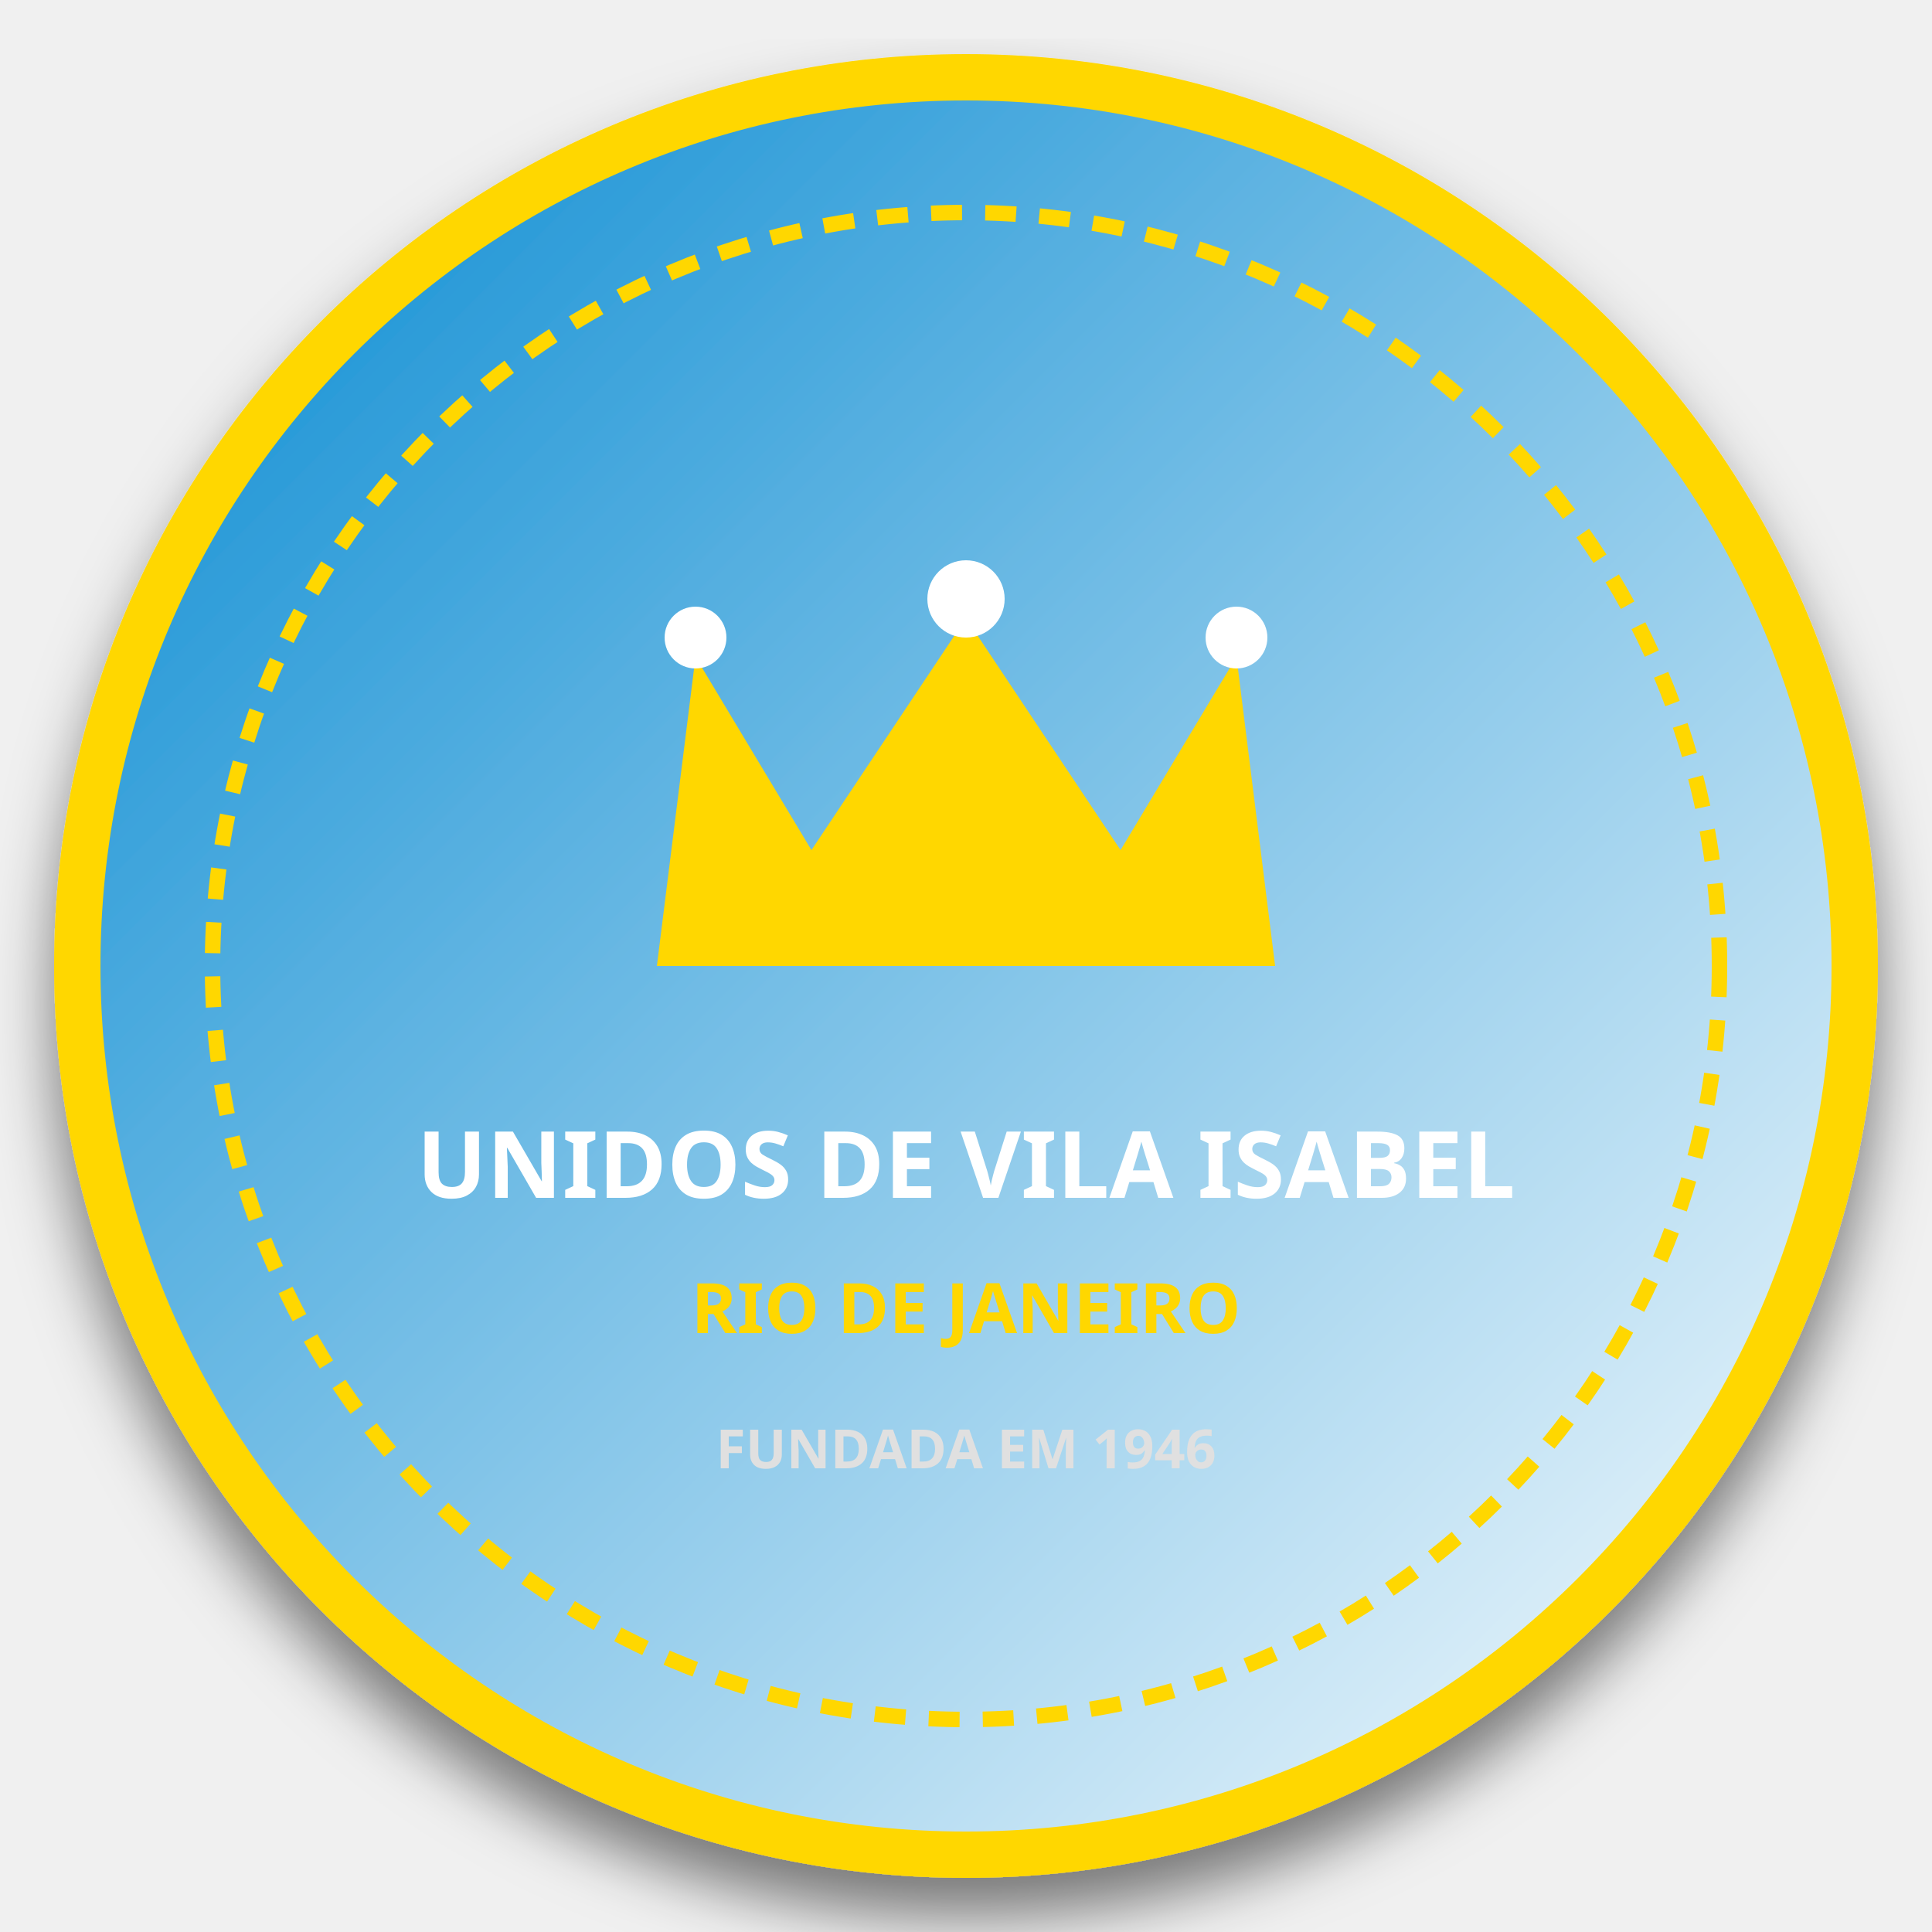
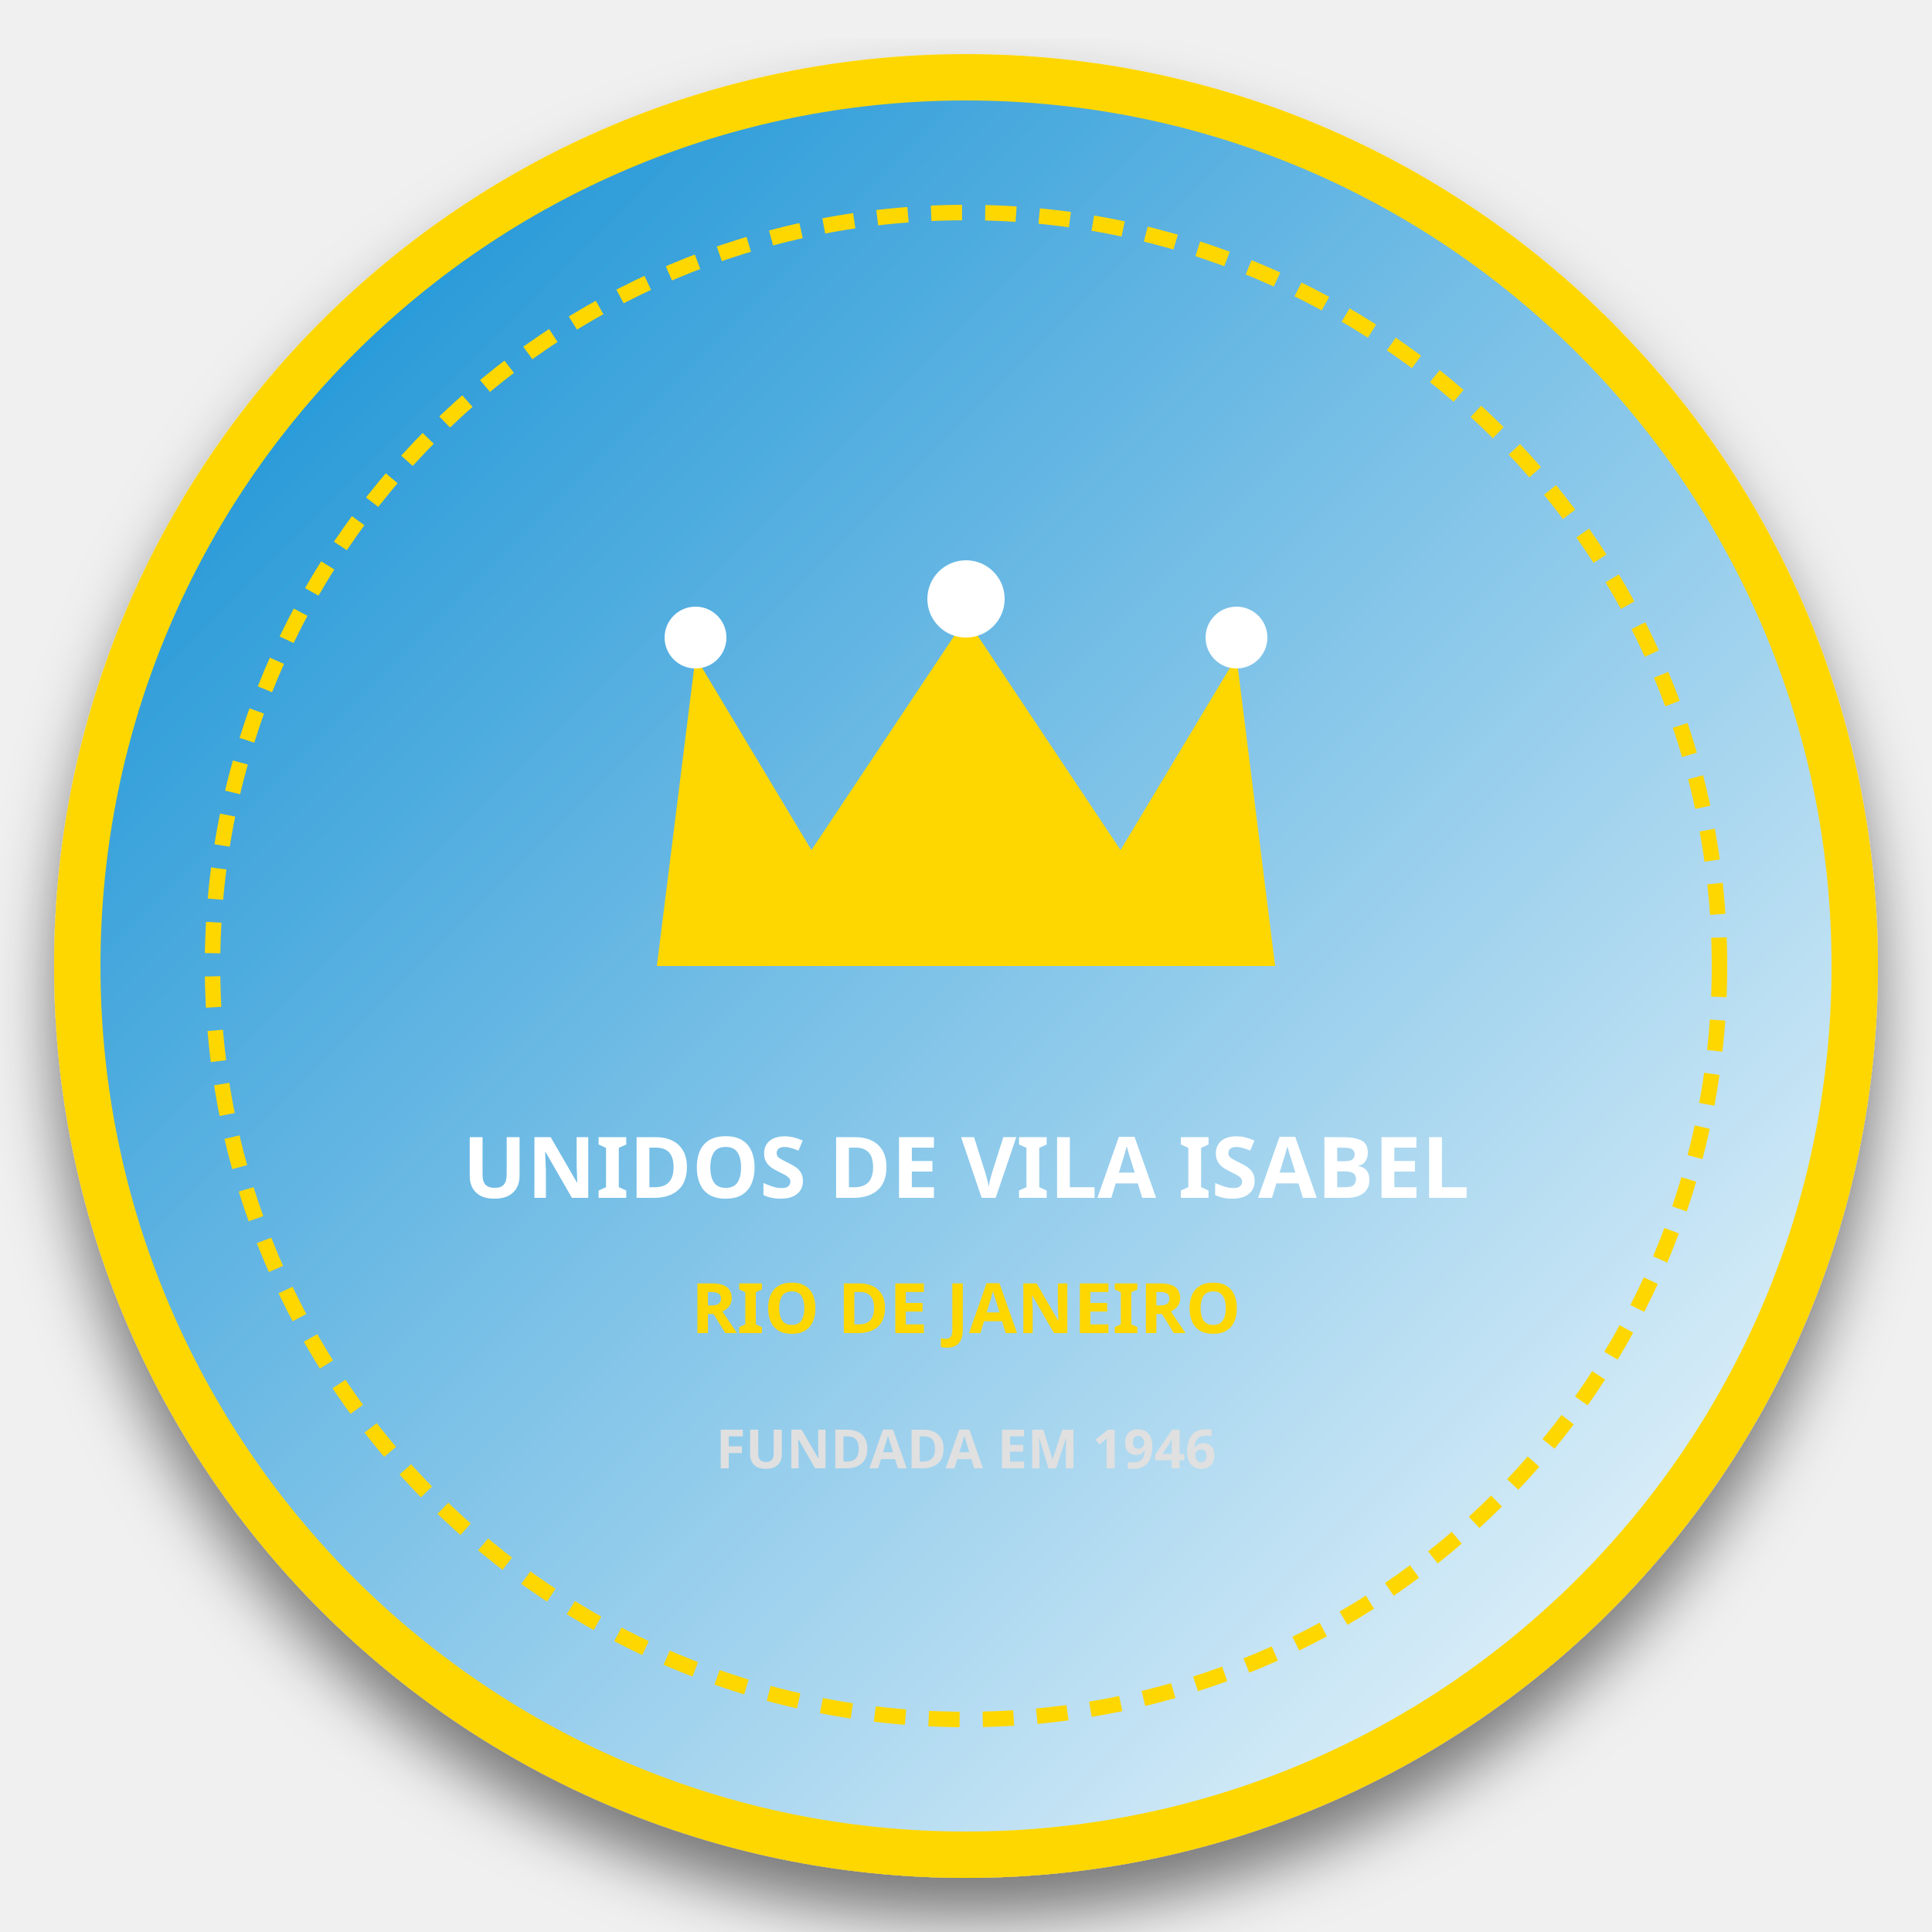
- <svg xmlns="http://www.w3.org/2000/svg" viewBox="0 0 500 500" width="100%" height="100%">
+ <svg xmlns="http://www.w3.org/2000/svg" viewBox="0 0 500 500" width="500" height="500">
  <defs>
    <linearGradient id="bgGrad_vila-isabel" x1="0%" y1="0%" x2="100%" y2="100%">
      <stop offset="0%" stop-color="#0288D1" />
      <stop offset="100%" stop-color="#FFFFFF" />
    </linearGradient>
    <filter id="shadow_vila-isabel" x="-20%" y="-20%" width="140%" height="140%">
      <feDropShadow dx="0" dy="10" stdDeviation="8" flood-color="#000000" flood-opacity="0.5" />
    </filter>
  </defs>
  <circle cx="250" cy="250" r="230" fill="url(#bgGrad_vila-isabel)" stroke="#FFD700" stroke-width="12" filter="url(#shadow_vila-isabel)" />
  <circle cx="250" cy="250" r="195" fill="none" stroke="#FFD700" stroke-width="4" stroke-dasharray="8 6" />
  <path d="M 180 170 L 210 220 L 250 160 L 290 220 L 320 170 L 330 250 L 170 250 Z" fill="#FFD700" />
  <circle cx="180" cy="165" r="8" fill="#FFF" />
  <circle cx="250" cy="155" r="10" fill="#FFF" />
  <circle cx="320" cy="165" r="8" fill="#FFF" />
-   <text x="250" y="310" font-family="sans-serif" font-weight="900" font-size="24" fill="#FFFFFF" text-anchor="middle">UNIDOS DE VILA ISABEL</text>
+   <text x="250" y="310" font-family="sans-serif" font-weight="900" font-size="22" fill="#FFFFFF" text-anchor="middle">UNIDOS DE VILA ISABEL</text>
  <text x="250" y="345" font-family="sans-serif" font-weight="700" font-size="18" fill="#FFD700" text-anchor="middle">RIO DE JANEIRO</text>
  <text x="250" y="380" font-family="sans-serif" font-weight="600" font-size="14" fill="#E0E0E0" text-anchor="middle">FUNDADA EM 1946</text>
</svg>
